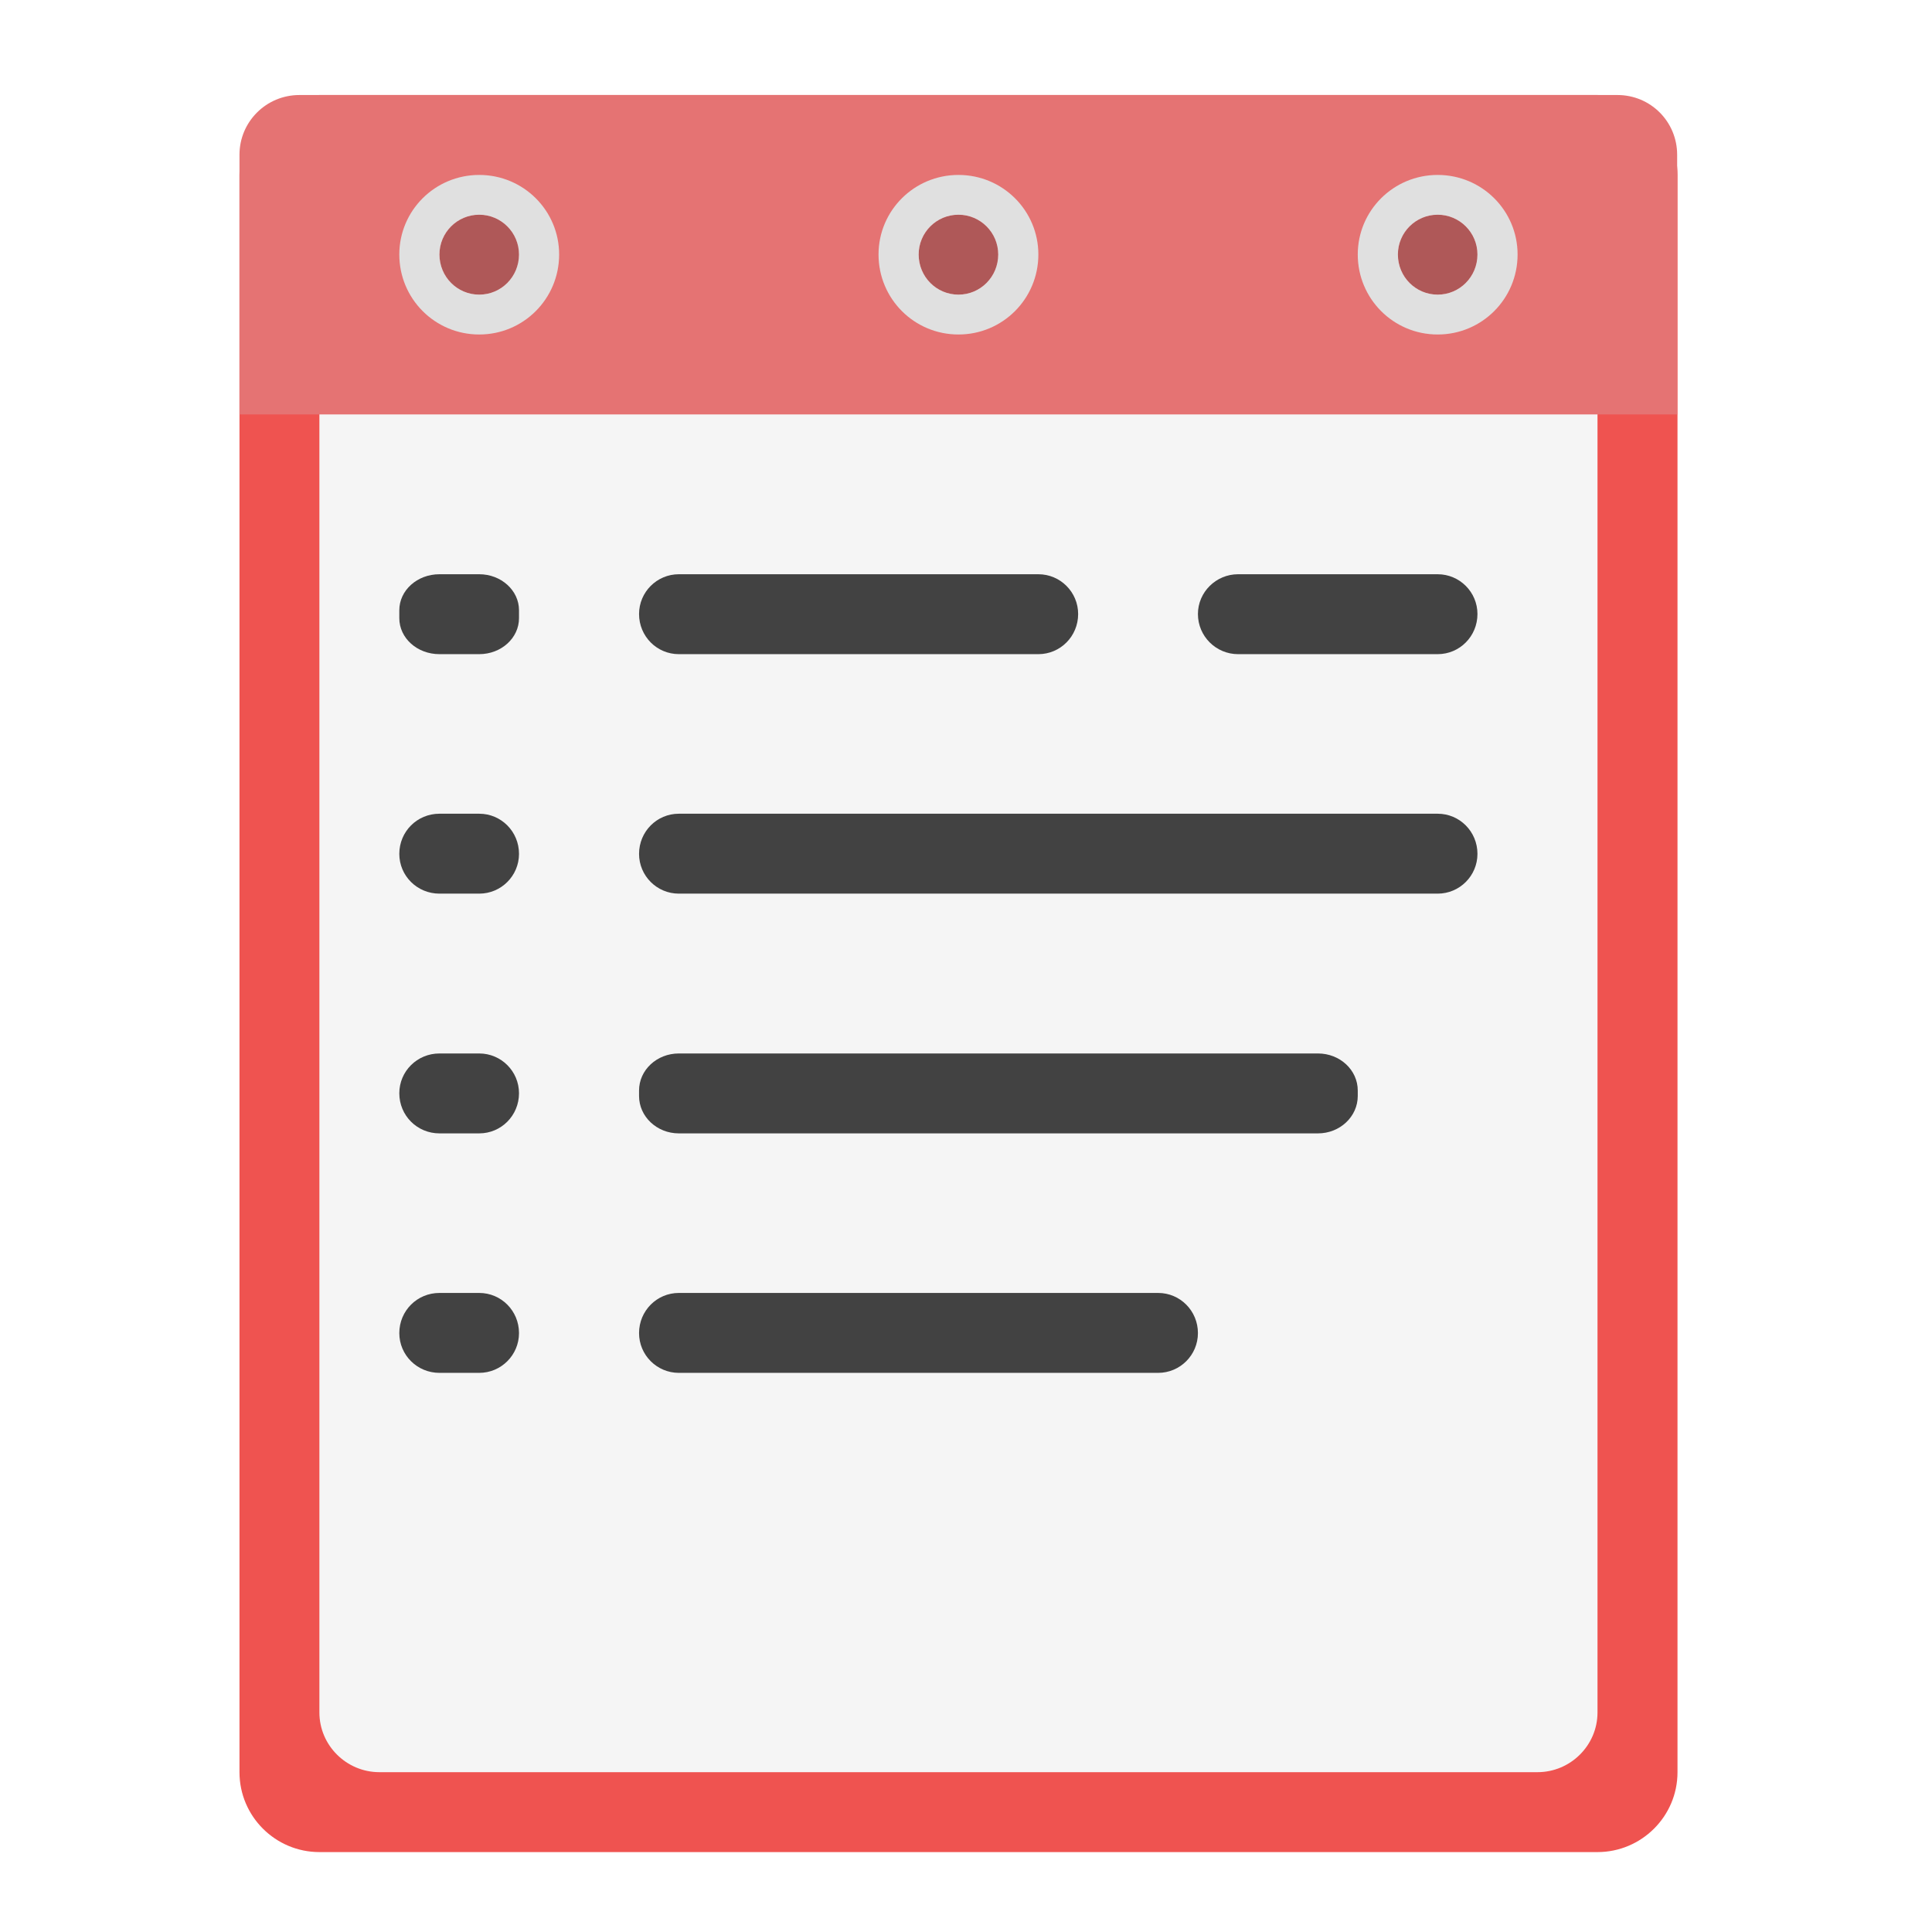
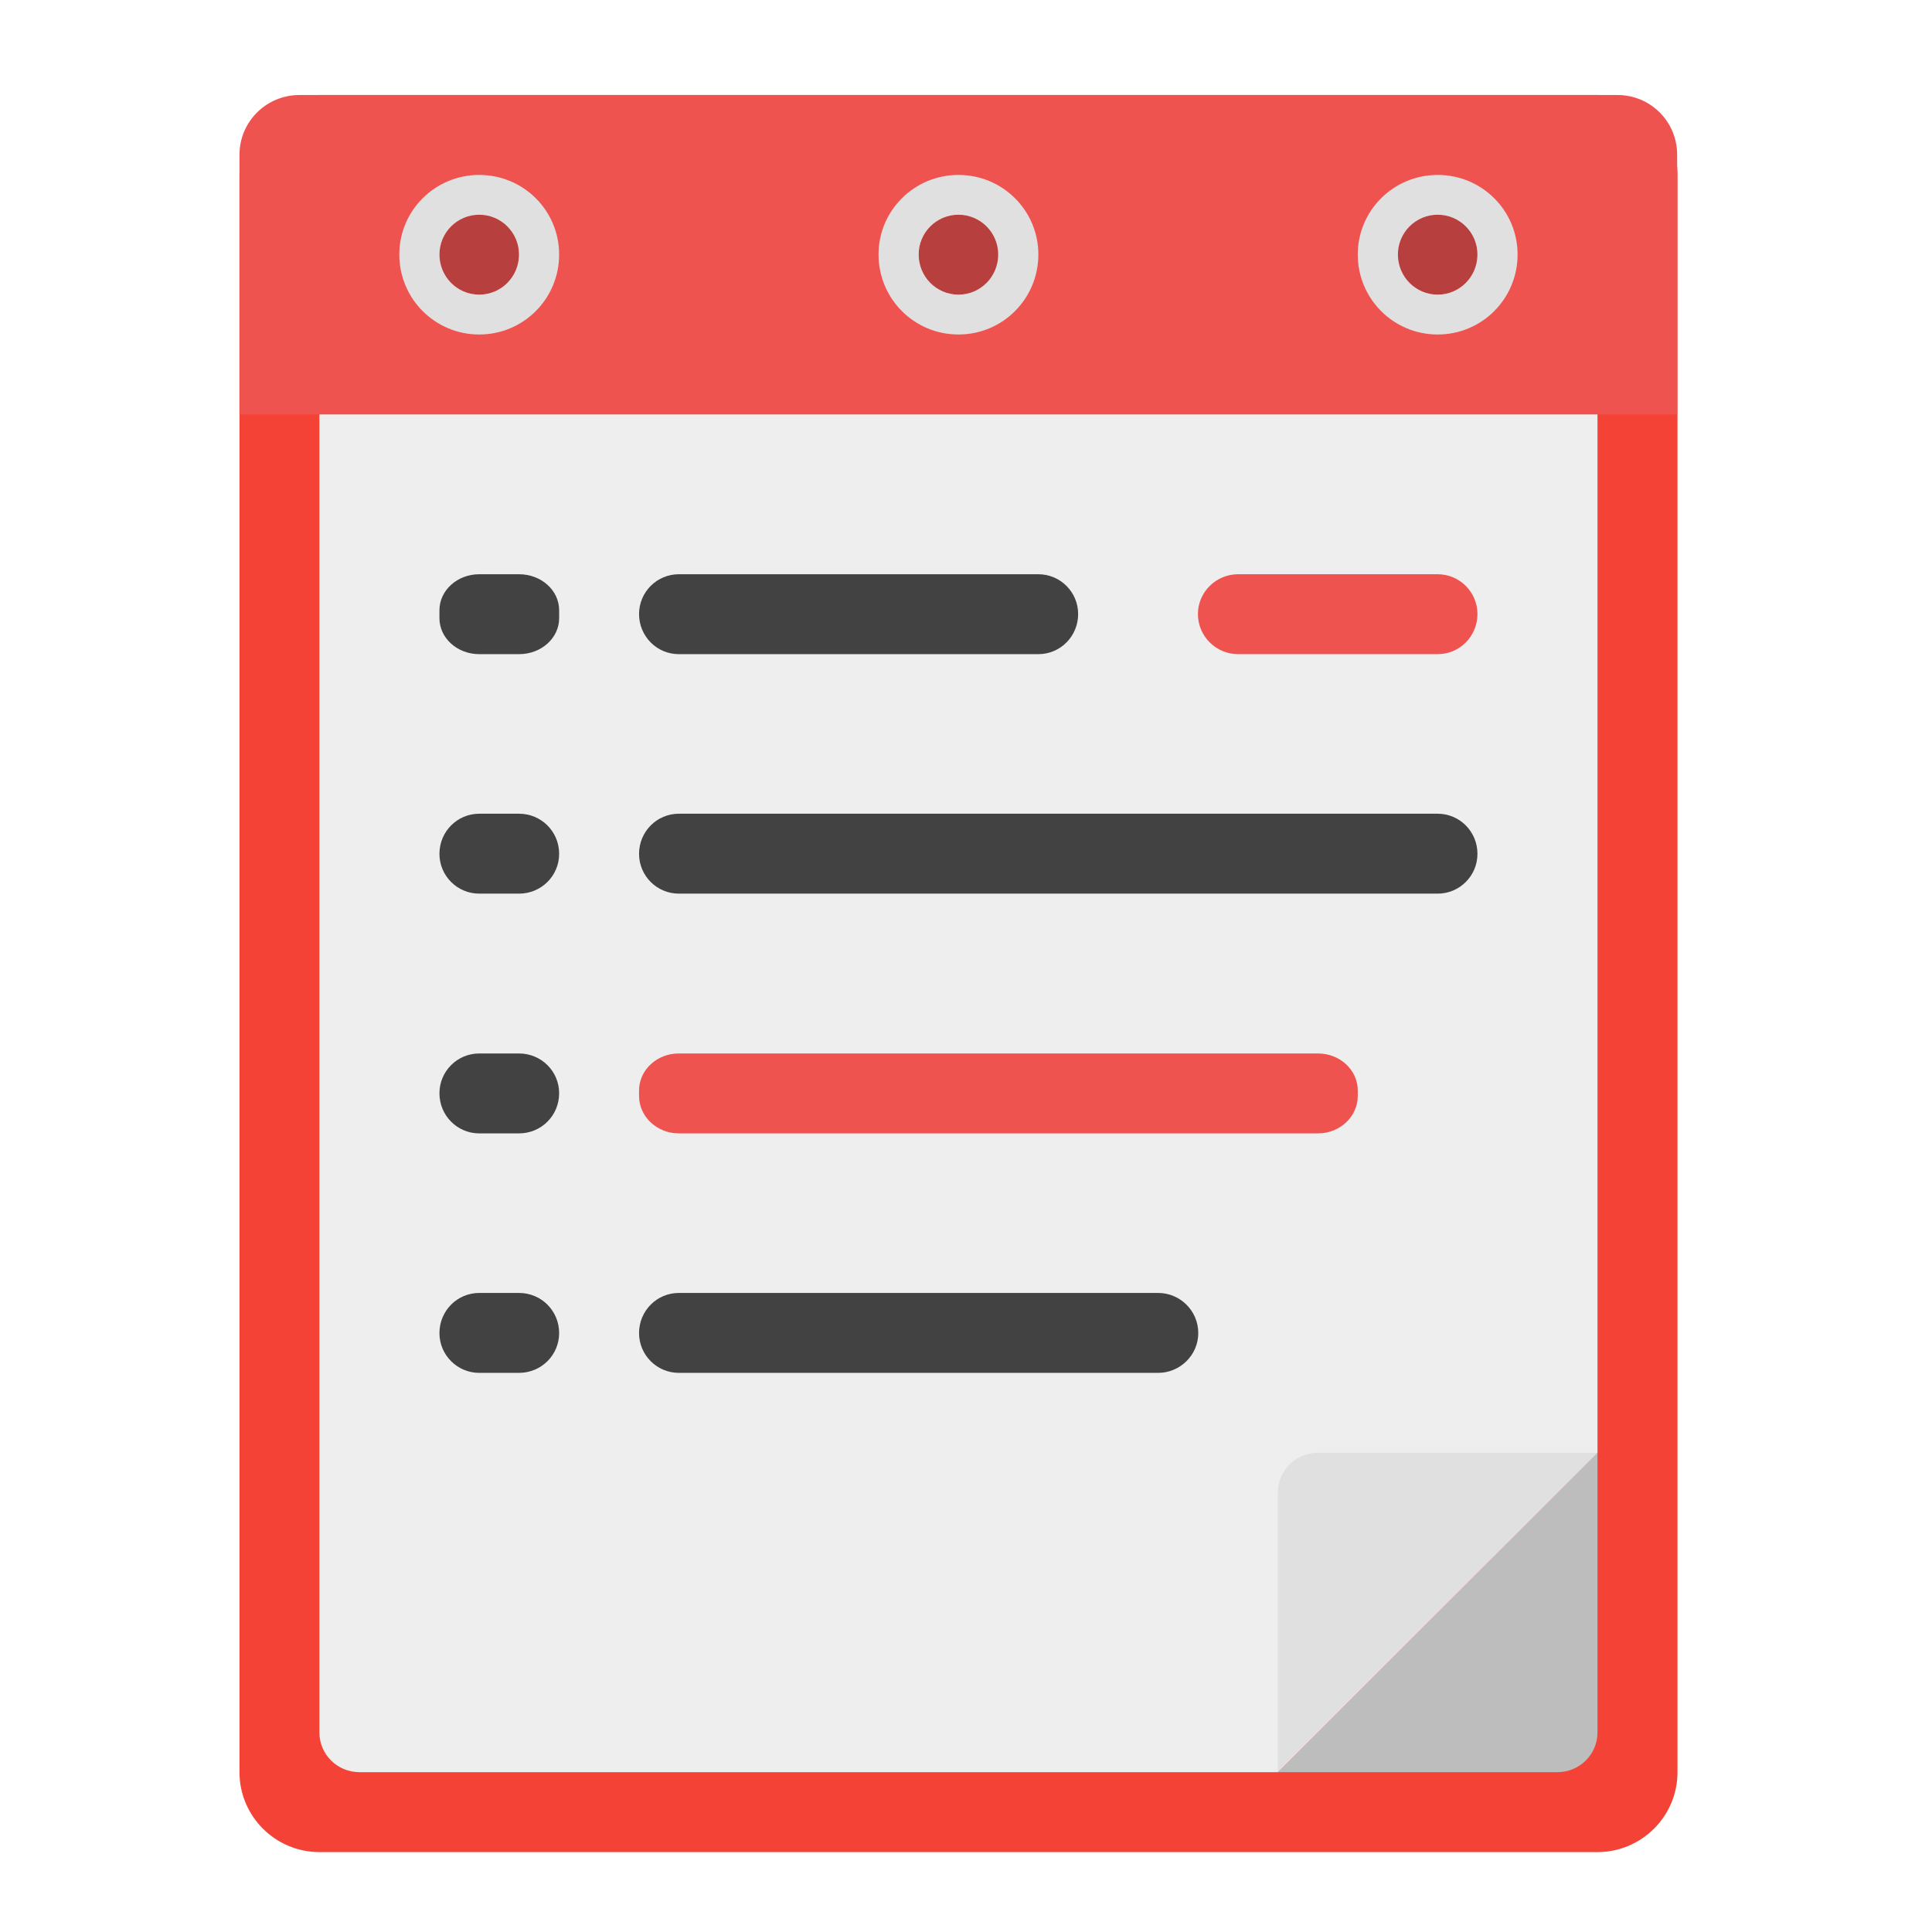
<svg xmlns="http://www.w3.org/2000/svg" width="22px" height="22px" viewBox="0 0 22 22" version="1.1">
  <g id="surface1">
-     <path style=" stroke:none;fill-rule:nonzero;fill:rgb(93.725%,32.549%,31.373%);fill-opacity:1;" d="M 3.637 1.082 L 18.191 1.082 C 18.691 1.082 19.102 1.488 19.102 1.992 L 19.102 20.18 C 19.102 20.684 18.691 21.09 18.191 21.09 L 3.637 21.09 C 3.137 21.09 2.727 20.684 2.727 20.18 L 2.727 1.992 C 2.727 1.488 3.137 1.082 3.637 1.082 Z M 3.637 1.082 " />
-     <path style=" stroke:none;fill-rule:nonzero;fill:rgb(96.078%,96.078%,96.078%);fill-opacity:1;" d="M 4.32 1.992 L 17.508 1.992 C 17.883 1.992 18.191 2.297 18.191 2.672 L 18.191 19.5 C 18.191 19.875 17.883 20.18 17.508 20.18 L 4.32 20.18 C 3.945 20.18 3.637 19.875 3.637 19.5 L 3.637 2.672 C 3.637 2.297 3.945 1.992 4.32 1.992 Z M 4.32 1.992 " />
-     <path style=" stroke:none;fill-rule:nonzero;fill:rgb(89.804%,45.098%,45.098%);fill-opacity:1;" d="M 3.41 1.082 C 3.031 1.082 2.727 1.387 2.727 1.762 L 2.727 4.719 L 19.098 4.719 L 19.098 1.762 C 19.098 1.387 18.797 1.082 18.418 1.082 Z M 3.41 1.082 " />
-     <path style=" stroke:none;fill-rule:nonzero;fill:rgb(25.882%,25.882%,25.882%);fill-opacity:1;" d="M 5.004 6.539 L 5.457 6.539 C 5.707 6.539 5.91 6.723 5.91 6.949 L 5.91 7.039 C 5.91 7.266 5.707 7.449 5.457 7.449 L 5.004 7.449 C 4.75 7.449 4.547 7.266 4.547 7.039 L 4.547 6.949 C 4.547 6.723 4.75 6.539 5.004 6.539 Z M 5.004 6.539 " />
+     <path style=" stroke:none;fill-rule:nonzero;fill:rgb(74.118%,74.118%,74.118%);fill-opacity:1;" d="M 15.234 20.18 L 18.191 17.227 L 15.918 17.227 C 15.539 17.227 15.234 17.531 15.234 17.906 Z M 15.234 20.18 " />
+     <path style=" stroke:none;fill-rule:nonzero;fill:rgb(95.686%,26.275%,21.176%);fill-opacity:1;" d="M 3.637 1.082 L 18.191 1.082 C 18.691 1.082 19.102 1.488 19.102 1.992 L 19.102 20.18 C 19.102 20.684 18.691 21.09 18.191 21.09 L 3.637 21.09 C 3.137 21.09 2.727 20.684 2.727 20.18 L 2.727 1.992 C 2.727 1.488 3.137 1.082 3.637 1.082 Z M 3.637 1.082 " />
+     <path style=" stroke:none;fill-rule:nonzero;fill:rgb(93.333%,93.333%,93.333%);fill-opacity:1;" d="M 4.094 1.992 C 3.84 1.992 3.637 2.195 3.637 2.445 L 3.637 19.727 C 3.637 19.977 3.84 20.18 4.094 20.18 L 14.551 20.18 L 18.191 16.543 L 18.191 2.445 C 18.191 2.195 17.988 1.992 17.734 1.992 Z M 4.094 1.992 " />
+     <path style=" stroke:none;fill-rule:nonzero;fill:rgb(93.725%,32.549%,31.373%);fill-opacity:1;" d="M 3.41 1.082 C 3.031 1.082 2.727 1.387 2.727 1.762 L 2.727 4.719 L 19.098 4.719 L 19.098 1.762 C 19.098 1.387 18.797 1.082 18.418 1.082 Z M 3.41 1.082 " />
+     <path style=" stroke:none;fill-rule:nonzero;fill:rgb(25.882%,25.882%,25.882%);fill-opacity:1;" d="M 5.457 6.539 L 5.91 6.539 C 6.164 6.539 6.367 6.723 6.367 6.949 L 6.367 7.039 C 6.367 7.266 6.164 7.449 5.91 7.449 L 5.457 7.449 C 5.207 7.449 5.004 7.266 5.004 7.039 L 5.004 6.949 C 5.004 6.723 5.207 6.539 5.457 6.539 Z M 5.457 6.539 " />
+     <path style=" stroke:none;fill-rule:nonzero;fill:rgb(0%,0%,0%);fill-opacity:0.235;" d="M 5.457 2.445 C 5.707 2.445 5.91 2.648 5.91 2.898 C 5.91 3.152 5.707 3.355 5.457 3.355 C 5.207 3.355 5.004 3.152 5.004 2.898 C 5.004 2.648 5.207 2.445 5.457 2.445 Z M 5.457 2.445 " />
    <path style=" stroke:none;fill-rule:nonzero;fill:rgb(25.882%,25.882%,25.882%);fill-opacity:1;" d="M 7.73 9.266 L 16.371 9.266 C 16.621 9.266 16.824 9.469 16.824 9.723 C 16.824 9.973 16.621 10.176 16.371 10.176 L 7.73 10.176 C 7.48 10.176 7.277 9.973 7.277 9.723 C 7.277 9.469 7.48 9.266 7.73 9.266 Z M 7.73 9.266 " />
-     <path style=" stroke:none;fill-rule:nonzero;fill:rgb(25.882%,25.882%,25.882%);fill-opacity:1;" d="M 5.004 11.996 L 5.457 11.996 C 5.707 11.996 5.91 12.199 5.91 12.449 C 5.91 12.703 5.707 12.906 5.457 12.906 L 5.004 12.906 C 4.75 12.906 4.547 12.703 4.547 12.449 C 4.547 12.199 4.75 11.996 5.004 11.996 Z M 5.004 11.996 " />
-     <path style=" stroke:none;fill-rule:nonzero;fill:rgb(25.882%,25.882%,25.882%);fill-opacity:1;" d="M 5.004 14.723 L 5.457 14.723 C 5.707 14.723 5.91 14.926 5.91 15.18 C 5.91 15.43 5.707 15.633 5.457 15.633 L 5.004 15.633 C 4.75 15.633 4.547 15.43 4.547 15.18 C 4.547 14.926 4.75 14.723 5.004 14.723 Z M 5.004 14.723 " />
+     <path style=" stroke:none;fill-rule:nonzero;fill:rgb(87.843%,87.843%,87.843%);fill-opacity:1;" d="M 5.457 1.992 C 4.953 1.992 4.547 2.398 4.547 2.898 C 4.547 3.402 4.953 3.809 5.457 3.809 C 5.961 3.809 6.367 3.402 6.367 2.898 C 6.367 2.398 5.961 1.992 5.457 1.992 Z M 5.457 2.445 C 5.707 2.445 5.91 2.648 5.91 2.898 C 5.91 3.152 5.707 3.355 5.457 3.355 C 5.207 3.355 5.004 3.152 5.004 2.898 C 5.004 2.648 5.207 2.445 5.457 2.445 Z M 5.457 2.445 " />
+     <path style=" stroke:none;fill-rule:nonzero;fill:rgb(25.882%,25.882%,25.882%);fill-opacity:1;" d="M 5.457 11.996 L 5.91 11.996 C 6.164 11.996 6.367 12.199 6.367 12.449 C 6.367 12.703 6.164 12.906 5.91 12.906 L 5.457 12.906 C 5.207 12.906 5.004 12.703 5.004 12.449 C 5.004 12.199 5.207 11.996 5.457 11.996 Z M 5.457 11.996 " />
+     <path style=" stroke:none;fill-rule:nonzero;fill:rgb(0%,0%,0%);fill-opacity:0.235;" d="M 10.914 2.445 C 11.164 2.445 11.367 2.648 11.367 2.898 C 11.367 3.152 11.164 3.355 10.914 3.355 C 10.664 3.355 10.461 3.152 10.461 2.898 C 10.461 2.648 10.664 2.445 10.914 2.445 Z M 10.914 2.445 " />
+     <path style=" stroke:none;fill-rule:nonzero;fill:rgb(25.882%,25.882%,25.882%);fill-opacity:1;" d="M 5.457 14.723 L 5.91 14.723 C 6.164 14.723 6.367 14.926 6.367 15.18 C 6.367 15.43 6.164 15.633 5.91 15.633 L 5.457 15.633 C 5.207 15.633 5.004 15.43 5.004 15.18 C 5.004 14.926 5.207 14.723 5.457 14.723 Z M 5.457 14.723 " />
+     <path style=" stroke:none;fill-rule:nonzero;fill:rgb(87.843%,87.843%,87.843%);fill-opacity:1;" d="M 10.914 1.992 C 10.41 1.992 10.004 2.398 10.004 2.898 C 10.004 3.402 10.41 3.809 10.914 3.809 C 11.418 3.809 11.824 3.402 11.824 2.898 C 11.824 2.398 11.418 1.992 10.914 1.992 Z M 10.914 2.445 C 11.164 2.445 11.367 2.648 11.367 2.898 C 11.367 3.152 11.164 3.355 10.914 3.355 C 10.664 3.355 10.461 3.152 10.461 2.898 C 10.461 2.648 10.664 2.445 10.914 2.445 Z M 10.914 2.445 " />
    <path style=" stroke:none;fill-rule:nonzero;fill:rgb(25.882%,25.882%,25.882%);fill-opacity:1;" d="M 7.73 6.539 L 11.824 6.539 C 12.074 6.539 12.277 6.742 12.277 6.992 C 12.277 7.246 12.074 7.449 11.824 7.449 L 7.73 7.449 C 7.48 7.449 7.277 7.246 7.277 6.992 C 7.277 6.742 7.48 6.539 7.73 6.539 Z M 7.73 6.539 " />
-     <path style=" stroke:none;fill-rule:nonzero;fill:rgb(25.882%,25.882%,25.882%);fill-opacity:1;" d="M 7.73 11.996 L 15.008 11.996 C 15.258 11.996 15.461 12.184 15.461 12.418 L 15.461 12.48 C 15.461 12.715 15.258 12.906 15.008 12.906 L 7.73 12.906 C 7.48 12.906 7.277 12.715 7.277 12.48 L 7.277 12.418 C 7.277 12.184 7.48 11.996 7.73 11.996 Z M 7.73 11.996 " />
-     <path style=" stroke:none;fill-rule:nonzero;fill:rgb(0%,0%,0%);fill-opacity:0.235;" d="M 5.457 2.445 C 5.707 2.445 5.91 2.648 5.91 2.898 C 5.91 3.152 5.707 3.355 5.457 3.355 C 5.207 3.355 5.004 3.152 5.004 2.898 C 5.004 2.648 5.207 2.445 5.457 2.445 Z M 5.457 2.445 " />
-     <path style=" stroke:none;fill-rule:nonzero;fill:rgb(87.843%,87.843%,87.843%);fill-opacity:1;" d="M 5.457 1.992 C 4.953 1.992 4.547 2.398 4.547 2.898 C 4.547 3.402 4.953 3.809 5.457 3.809 C 5.961 3.809 6.367 3.402 6.367 2.898 C 6.367 2.398 5.961 1.992 5.457 1.992 Z M 5.457 2.445 C 5.707 2.445 5.91 2.648 5.91 2.898 C 5.91 3.152 5.707 3.355 5.457 3.355 C 5.207 3.355 5.004 3.152 5.004 2.898 C 5.004 2.648 5.207 2.445 5.457 2.445 Z M 5.457 2.445 " />
-     <path style=" stroke:none;fill-rule:nonzero;fill:rgb(0%,0%,0%);fill-opacity:0.235;" d="M 10.914 2.445 C 11.164 2.445 11.367 2.648 11.367 2.898 C 11.367 3.152 11.164 3.355 10.914 3.355 C 10.664 3.355 10.461 3.152 10.461 2.898 C 10.461 2.648 10.664 2.445 10.914 2.445 Z M 10.914 2.445 " />
-     <path style=" stroke:none;fill-rule:nonzero;fill:rgb(87.843%,87.843%,87.843%);fill-opacity:1;" d="M 10.914 1.992 C 10.41 1.992 10.004 2.398 10.004 2.898 C 10.004 3.402 10.41 3.809 10.914 3.809 C 11.418 3.809 11.824 3.402 11.824 2.898 C 11.824 2.398 11.418 1.992 10.914 1.992 Z M 10.914 2.445 C 11.164 2.445 11.367 2.648 11.367 2.898 C 11.367 3.152 11.164 3.355 10.914 3.355 C 10.664 3.355 10.461 3.152 10.461 2.898 C 10.461 2.648 10.664 2.445 10.914 2.445 Z M 10.914 2.445 " />
    <path style=" stroke:none;fill-rule:nonzero;fill:rgb(0%,0%,0%);fill-opacity:0.235;" d="M 16.371 2.445 C 16.621 2.445 16.824 2.648 16.824 2.898 C 16.824 3.152 16.621 3.355 16.371 3.355 C 16.121 3.355 15.918 3.152 15.918 2.898 C 15.918 2.648 16.121 2.445 16.371 2.445 Z M 16.371 2.445 " />
+     <path style=" stroke:none;fill-rule:nonzero;fill:rgb(93.725%,32.549%,31.373%);fill-opacity:1;" d="M 7.73 11.996 L 15.008 11.996 C 15.258 11.996 15.461 12.184 15.461 12.418 L 15.461 12.48 C 15.461 12.715 15.258 12.906 15.008 12.906 L 7.73 12.906 C 7.48 12.906 7.277 12.715 7.277 12.48 L 7.277 12.418 C 7.277 12.184 7.48 11.996 7.73 11.996 Z M 7.73 11.996 " />
    <path style=" stroke:none;fill-rule:nonzero;fill:rgb(87.843%,87.843%,87.843%);fill-opacity:1;" d="M 16.371 1.992 C 15.867 1.992 15.461 2.398 15.461 2.898 C 15.461 3.402 15.867 3.809 16.371 3.809 C 16.875 3.809 17.281 3.402 17.281 2.898 C 17.281 2.398 16.875 1.992 16.371 1.992 Z M 16.371 2.445 C 16.621 2.445 16.824 2.648 16.824 2.898 C 16.824 3.152 16.621 3.355 16.371 3.355 C 16.121 3.355 15.918 3.152 15.918 2.898 C 15.918 2.648 16.121 2.445 16.371 2.445 Z M 16.371 2.445 " />
-     <path style=" stroke:none;fill-rule:nonzero;fill:rgb(25.882%,25.882%,25.882%);fill-opacity:1;" d="M 5.004 9.266 L 5.457 9.266 C 5.707 9.266 5.91 9.469 5.91 9.723 C 5.91 9.973 5.707 10.176 5.457 10.176 L 5.004 10.176 C 4.75 10.176 4.547 9.973 4.547 9.723 C 4.547 9.469 4.75 9.266 5.004 9.266 Z M 5.004 9.266 " />
-     <path style=" stroke:none;fill-rule:nonzero;fill:rgb(25.882%,25.882%,25.882%);fill-opacity:1;" d="M 7.73 14.723 L 13.188 14.723 C 13.438 14.723 13.641 14.926 13.641 15.18 C 13.641 15.43 13.438 15.633 13.188 15.633 L 7.73 15.633 C 7.48 15.633 7.277 15.43 7.277 15.18 C 7.277 14.926 7.48 14.723 7.73 14.723 Z M 7.73 14.723 " />
-     <path style=" stroke:none;fill-rule:nonzero;fill:rgb(25.882%,25.882%,25.882%);fill-opacity:1;" d="M 14.098 6.539 L 16.371 6.539 C 16.621 6.539 16.824 6.742 16.824 6.992 C 16.824 7.246 16.621 7.449 16.371 7.449 L 14.098 7.449 C 13.848 7.449 13.641 7.246 13.641 6.992 C 13.641 6.742 13.848 6.539 14.098 6.539 Z M 14.098 6.539 " />
+     <path style=" stroke:none;fill-rule:nonzero;fill:rgb(25.882%,25.882%,25.882%);fill-opacity:1;" d="M 5.457 9.266 L 5.91 9.266 C 6.164 9.266 6.367 9.469 6.367 9.723 C 6.367 9.973 6.164 10.176 5.91 10.176 L 5.457 10.176 C 5.207 10.176 5.004 9.973 5.004 9.723 C 5.004 9.469 5.207 9.266 5.457 9.266 Z M 5.457 9.266 " />
+     <path style=" stroke:none;fill-rule:nonzero;fill:rgb(25.882%,25.882%,25.882%);fill-opacity:1;" d="M 7.73 14.723 L 13.188 14.723 C 13.438 14.723 13.645 14.926 13.645 15.18 C 13.645 15.43 13.438 15.633 13.188 15.633 L 7.73 15.633 C 7.48 15.633 7.277 15.43 7.277 15.18 C 7.277 14.926 7.48 14.723 7.73 14.723 Z M 7.73 14.723 " />
+     <path style=" stroke:none;fill-rule:nonzero;fill:rgb(93.725%,32.549%,31.373%);fill-opacity:1;" d="M 14.098 6.539 L 16.371 6.539 C 16.621 6.539 16.824 6.742 16.824 6.992 C 16.824 7.246 16.621 7.449 16.371 7.449 L 14.098 7.449 C 13.848 7.449 13.641 7.246 13.641 6.992 C 13.641 6.742 13.848 6.539 14.098 6.539 Z M 14.098 6.539 " />
+     <path style=" stroke:none;fill-rule:nonzero;fill:rgb(74.118%,74.118%,74.118%);fill-opacity:1;" d="M 18.191 16.543 L 14.551 20.18 L 17.734 20.18 C 17.988 20.18 18.191 19.977 18.191 19.727 Z M 18.191 16.543 " />
+     <path style=" stroke:none;fill-rule:nonzero;fill:rgb(87.843%,87.843%,87.843%);fill-opacity:1;" d="M 14.551 20.18 L 18.191 16.543 L 15.008 16.543 C 14.754 16.543 14.551 16.746 14.551 16.996 Z M 14.551 20.18 " />
  </g>
</svg>
